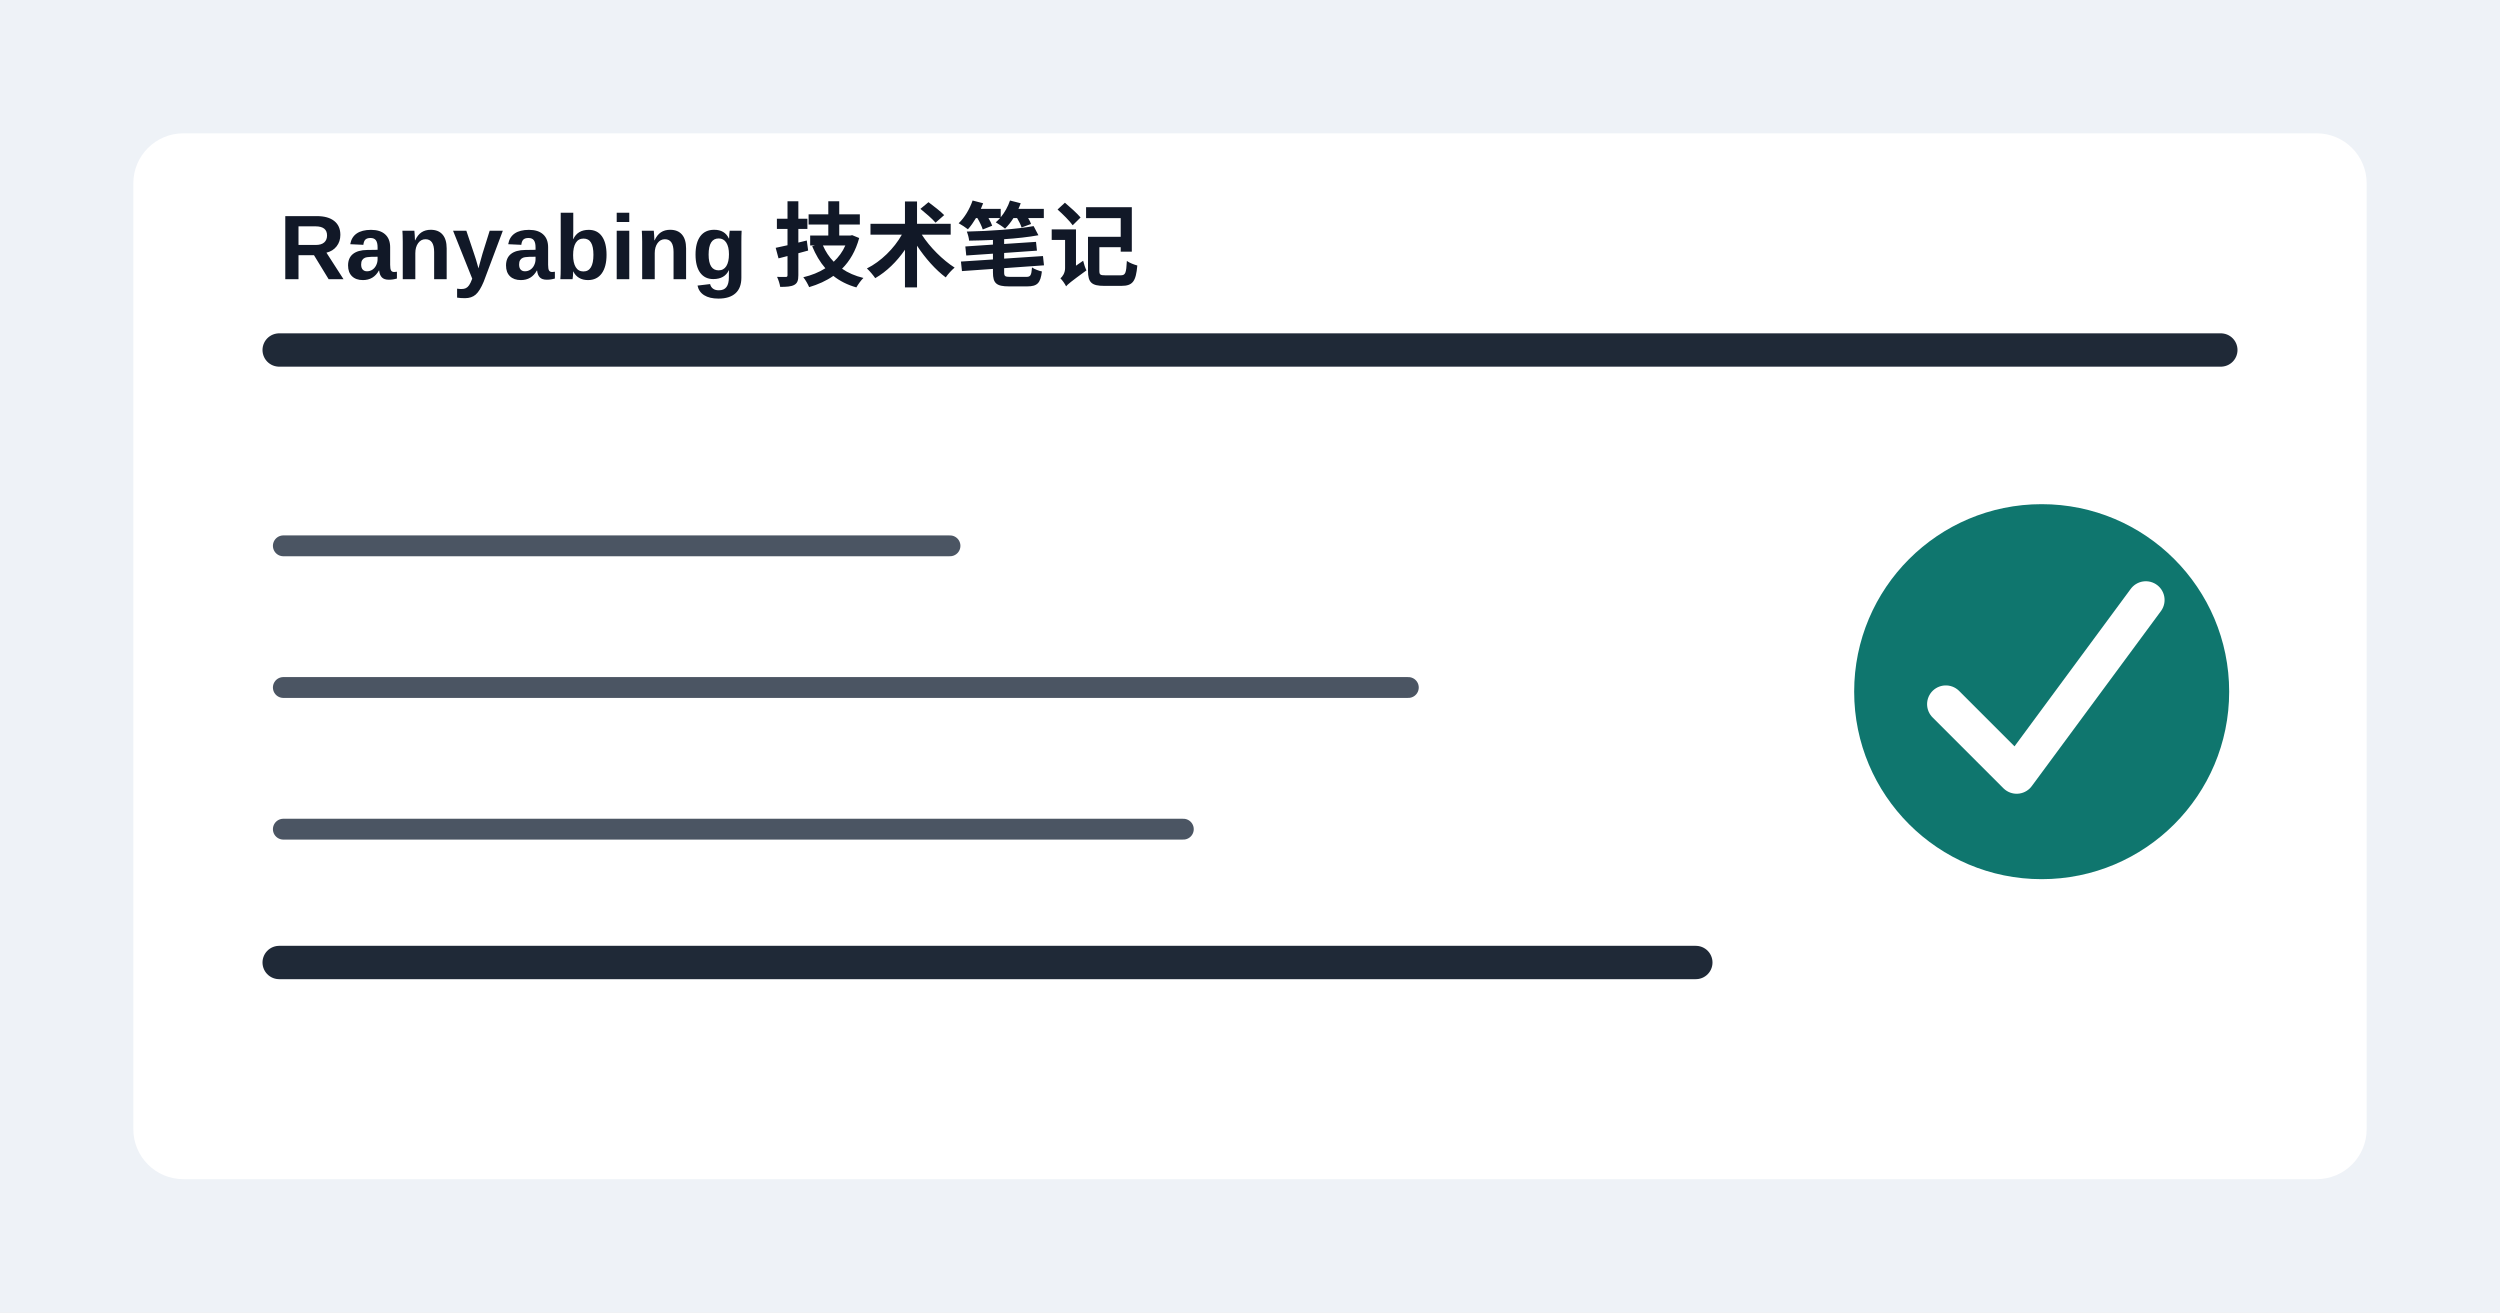
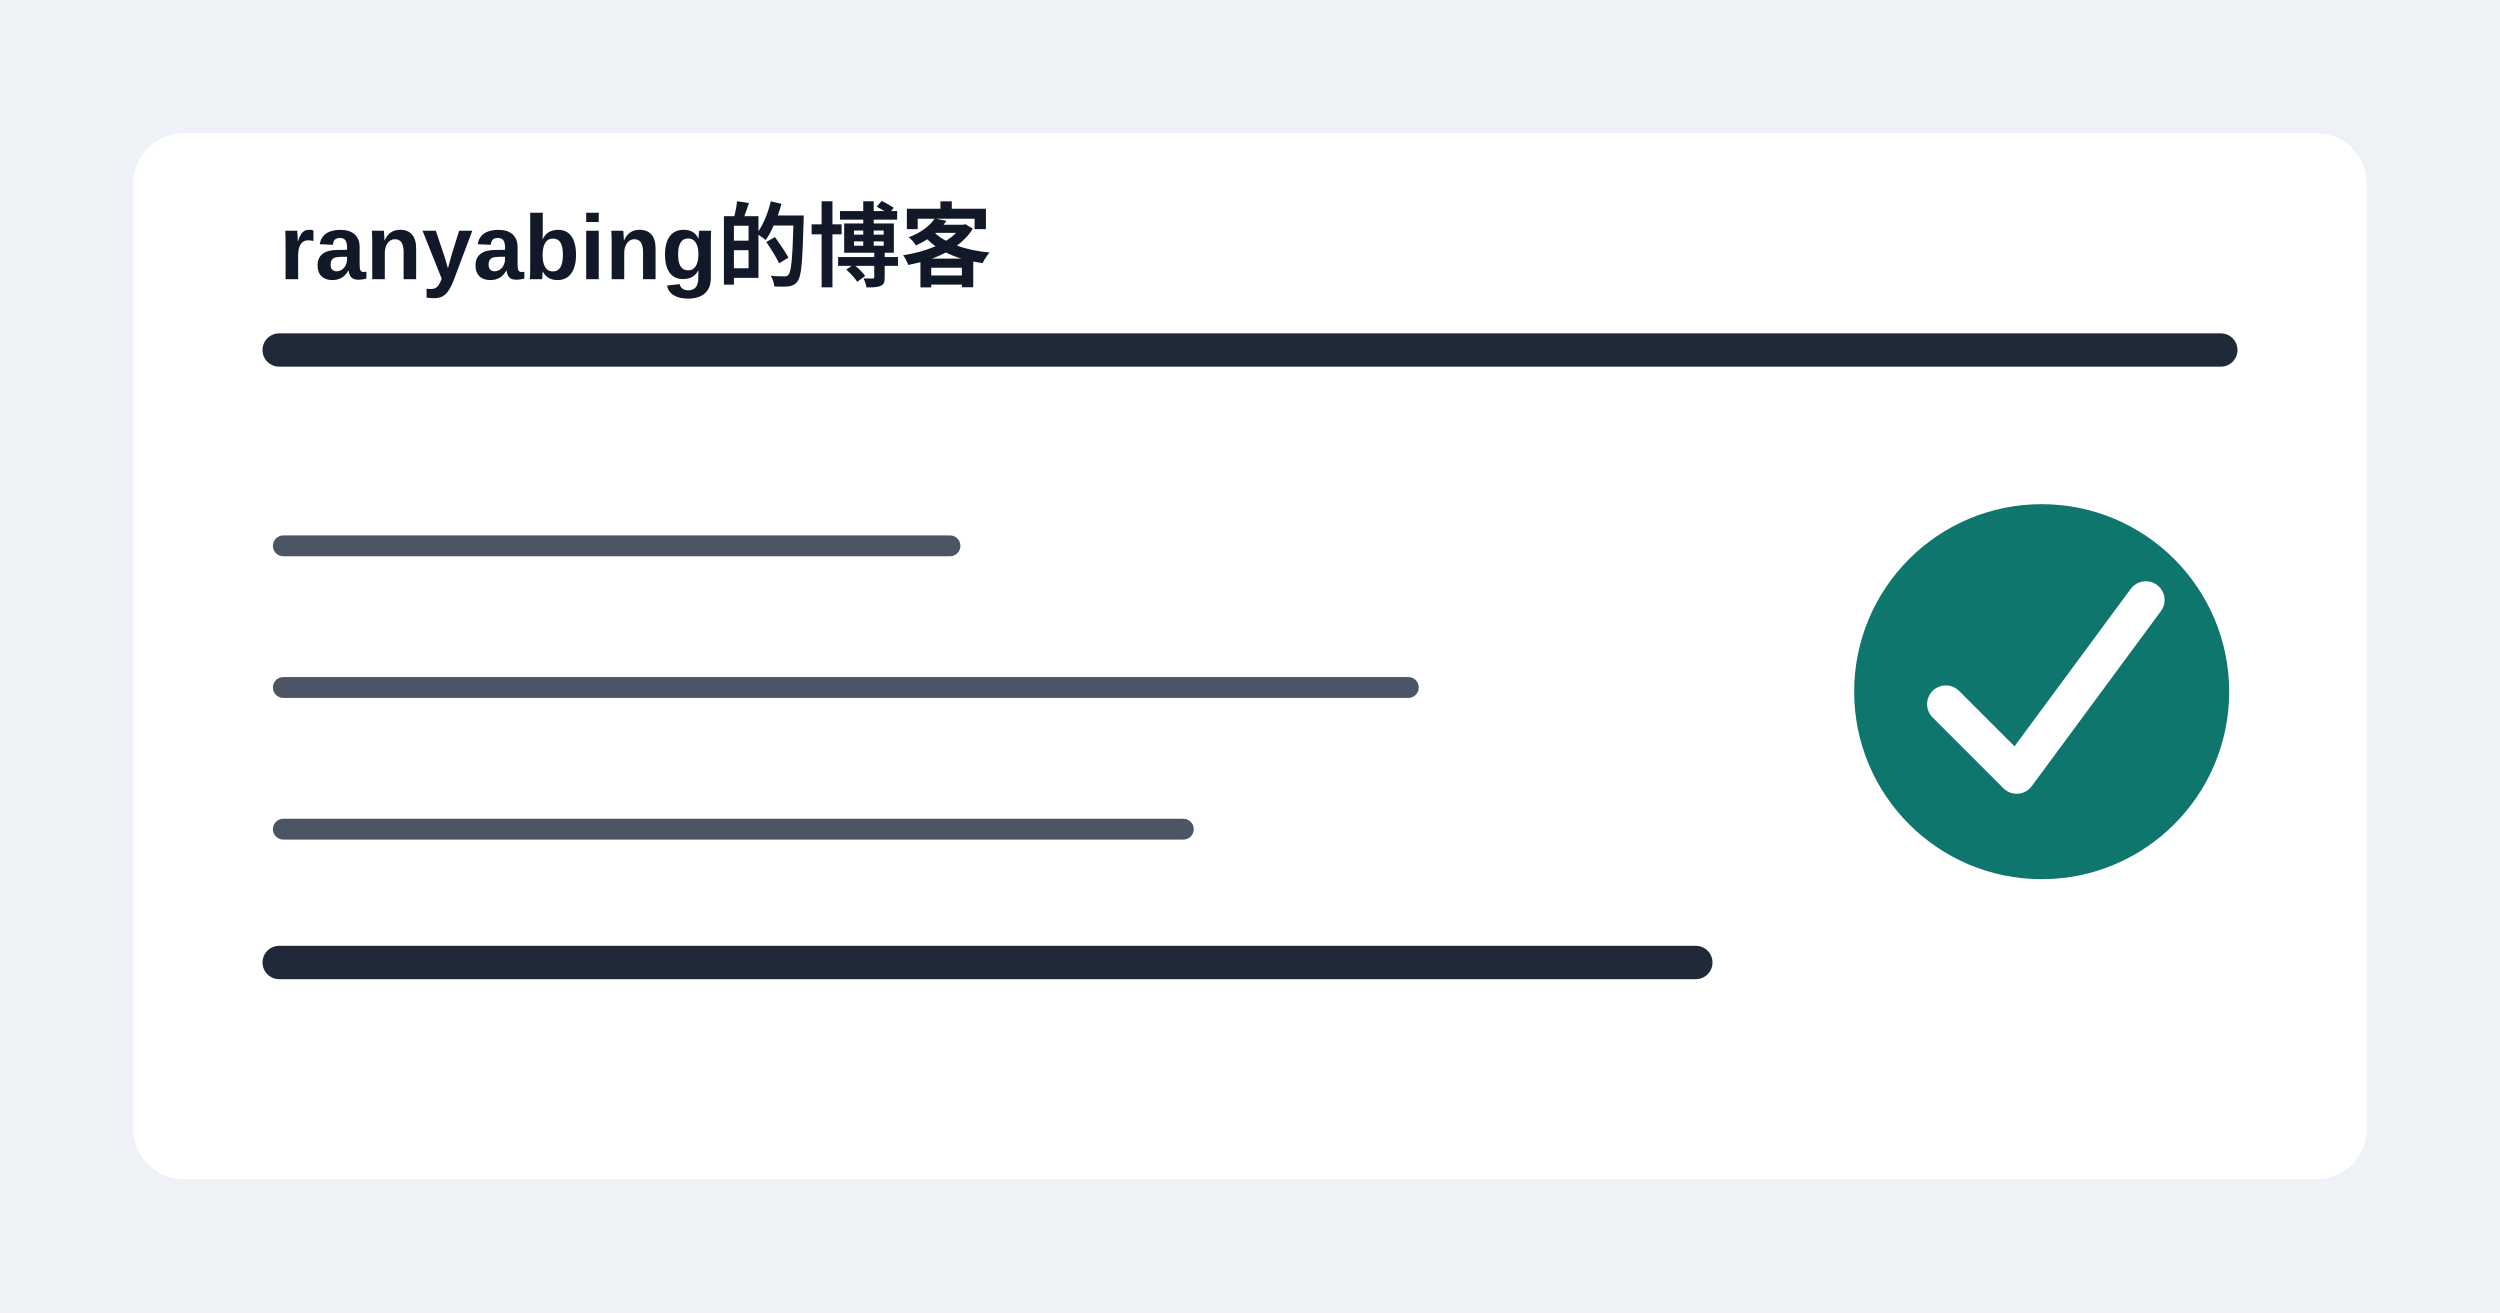
<svg xmlns="http://www.w3.org/2000/svg" width="1200" height="630" viewBox="0 0 1200 630" role="img" aria-labelledby="title desc">
  <rect width="1200" height="630" fill="#eef2f7" />
  <rect x="64" y="64" width="1072" height="502" rx="24" fill="#ffffff" />
  <path d="M134 168h932M134 462h680" stroke="#1f2937" stroke-width="16" stroke-linecap="round" />
  <path d="M136 262h320M136 330h540M136 398h432" stroke="#4b5563" stroke-width="10" stroke-linecap="round" />
  <circle cx="980" cy="332" r="90" fill="#0f766e" />
  <path d="M934 338l34 34 62-84" fill="none" stroke="#ffffff" stroke-width="18" stroke-linecap="round" stroke-linejoin="round" />
-   <text x="134" y="134" fill="#111827" font-family="Arial, sans-serif" font-size="44" font-weight="700">Ranyabing 技术笔记</text>
+   <text x="134" y="134" fill="#111827" font-family="Arial, sans-serif" font-size="44" font-weight="700">ranyabing的博客</text>
</svg>
